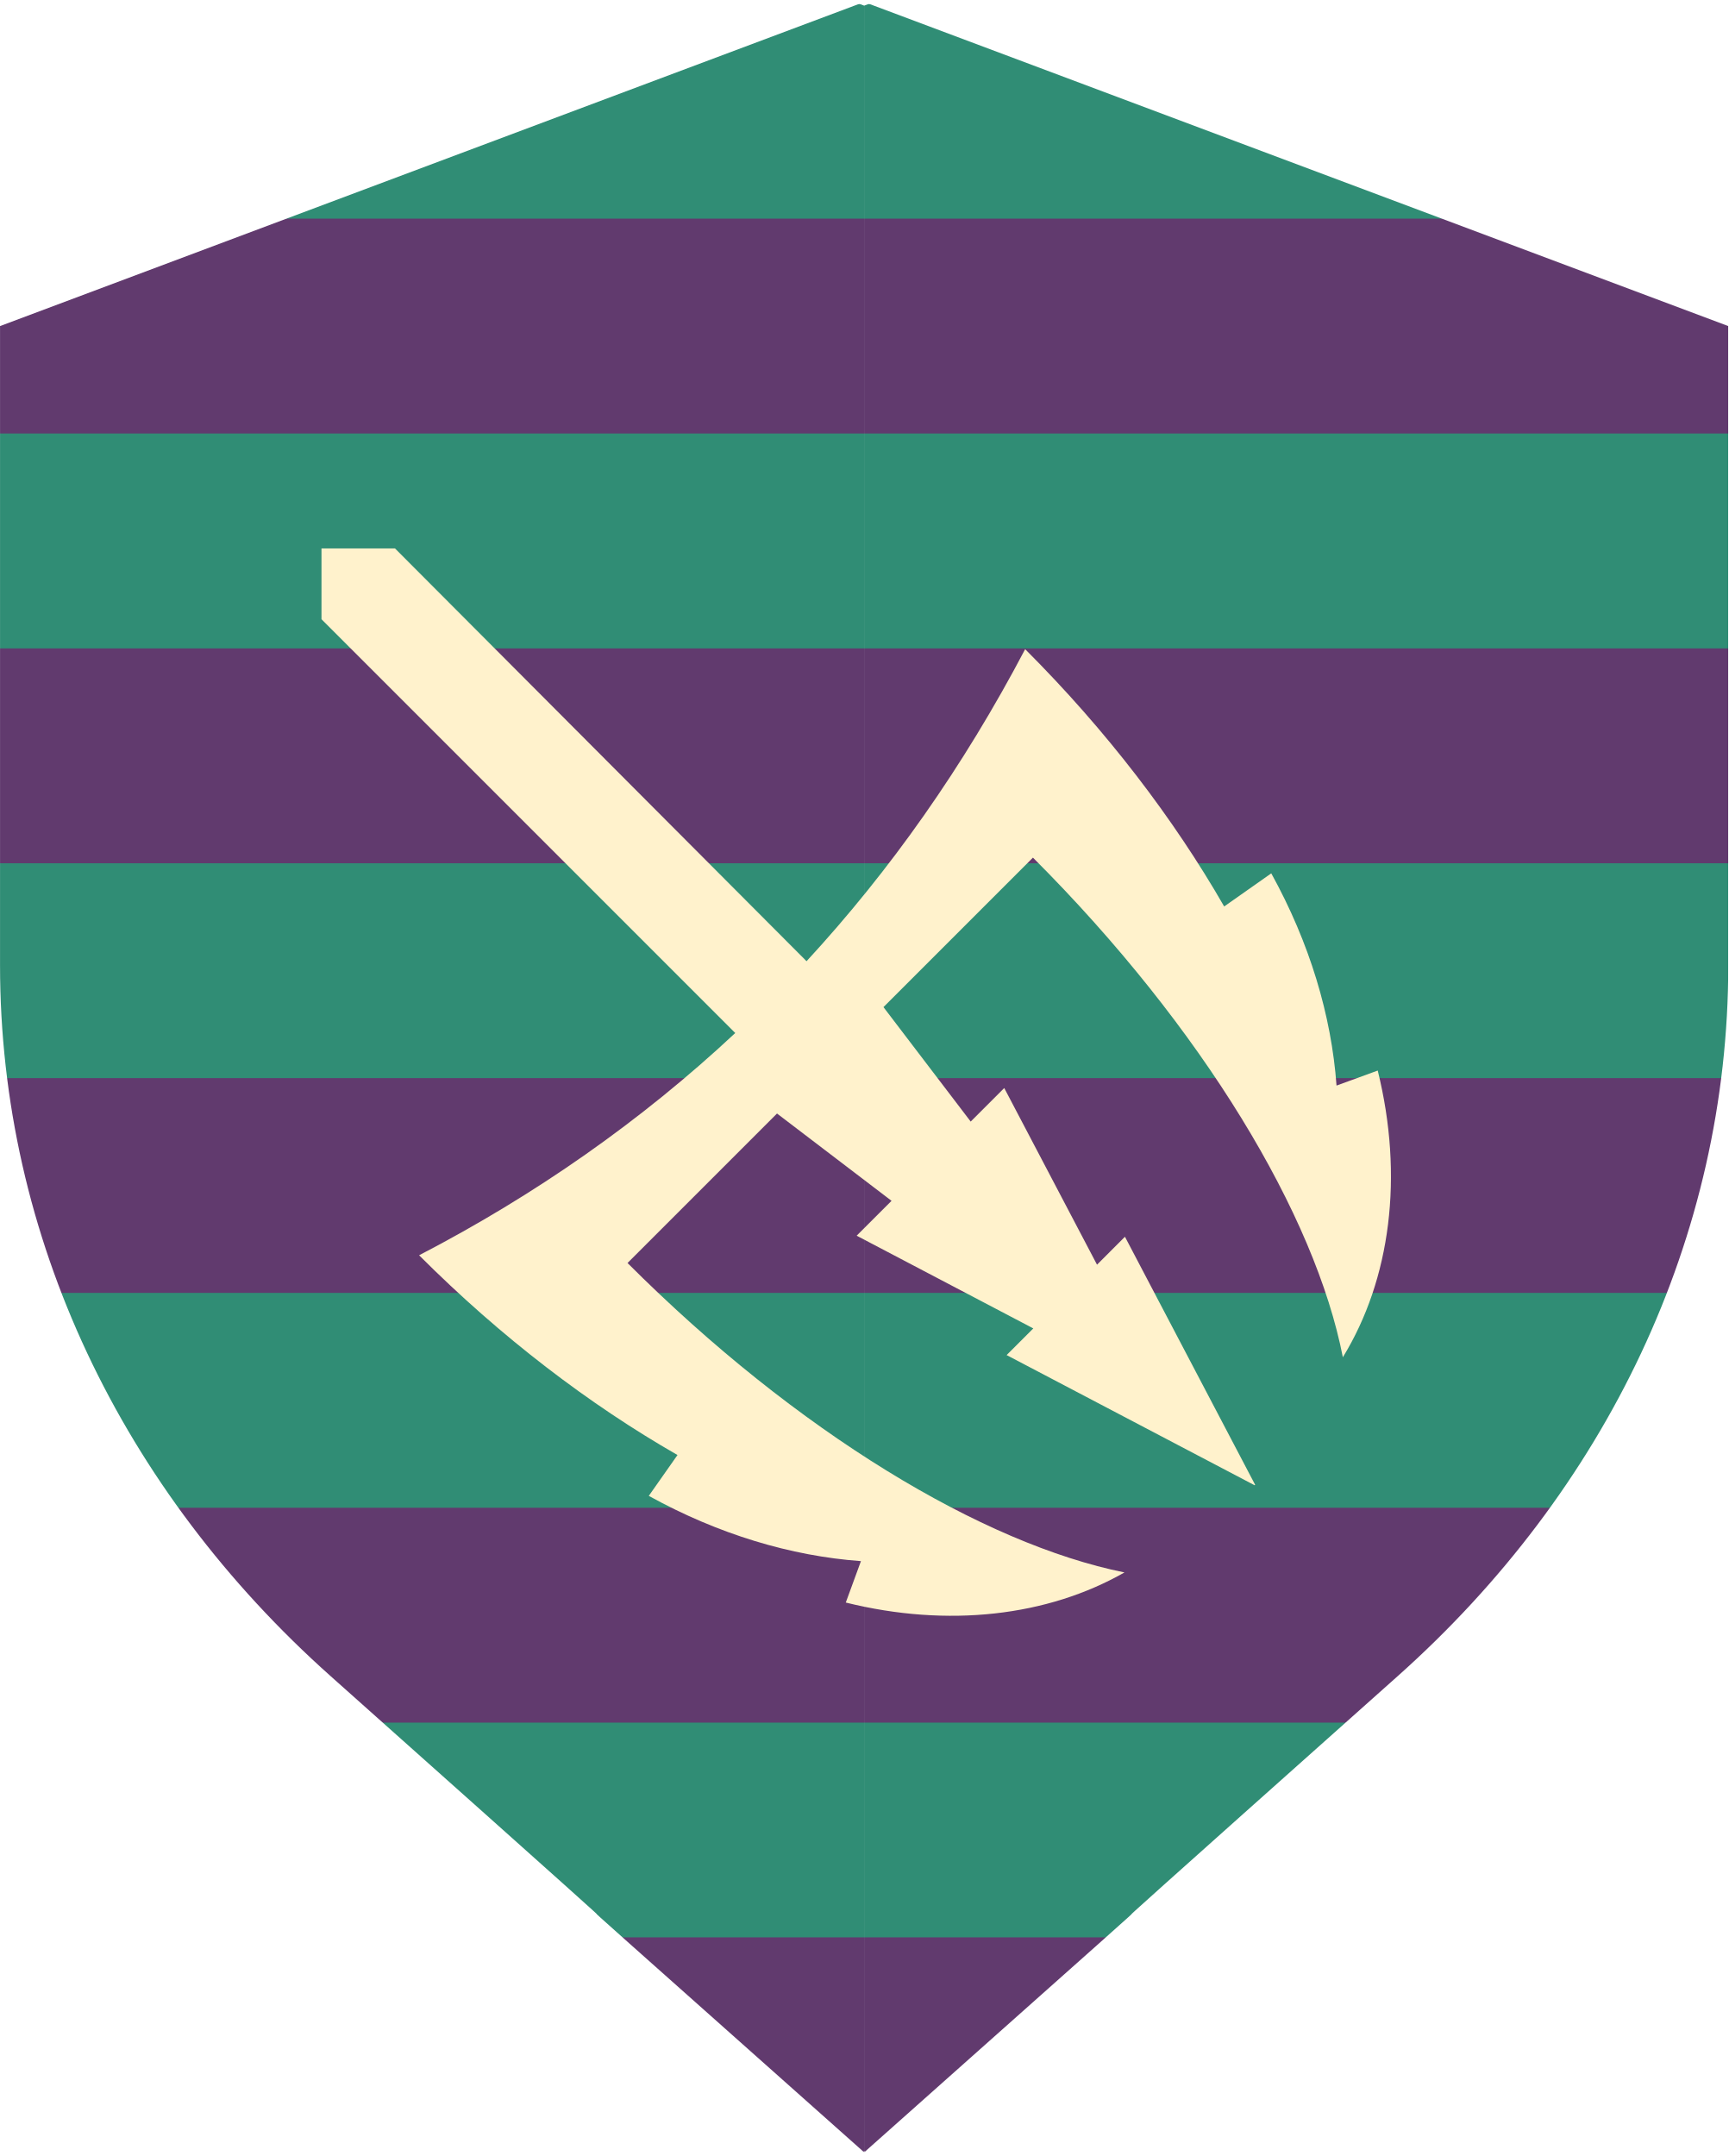
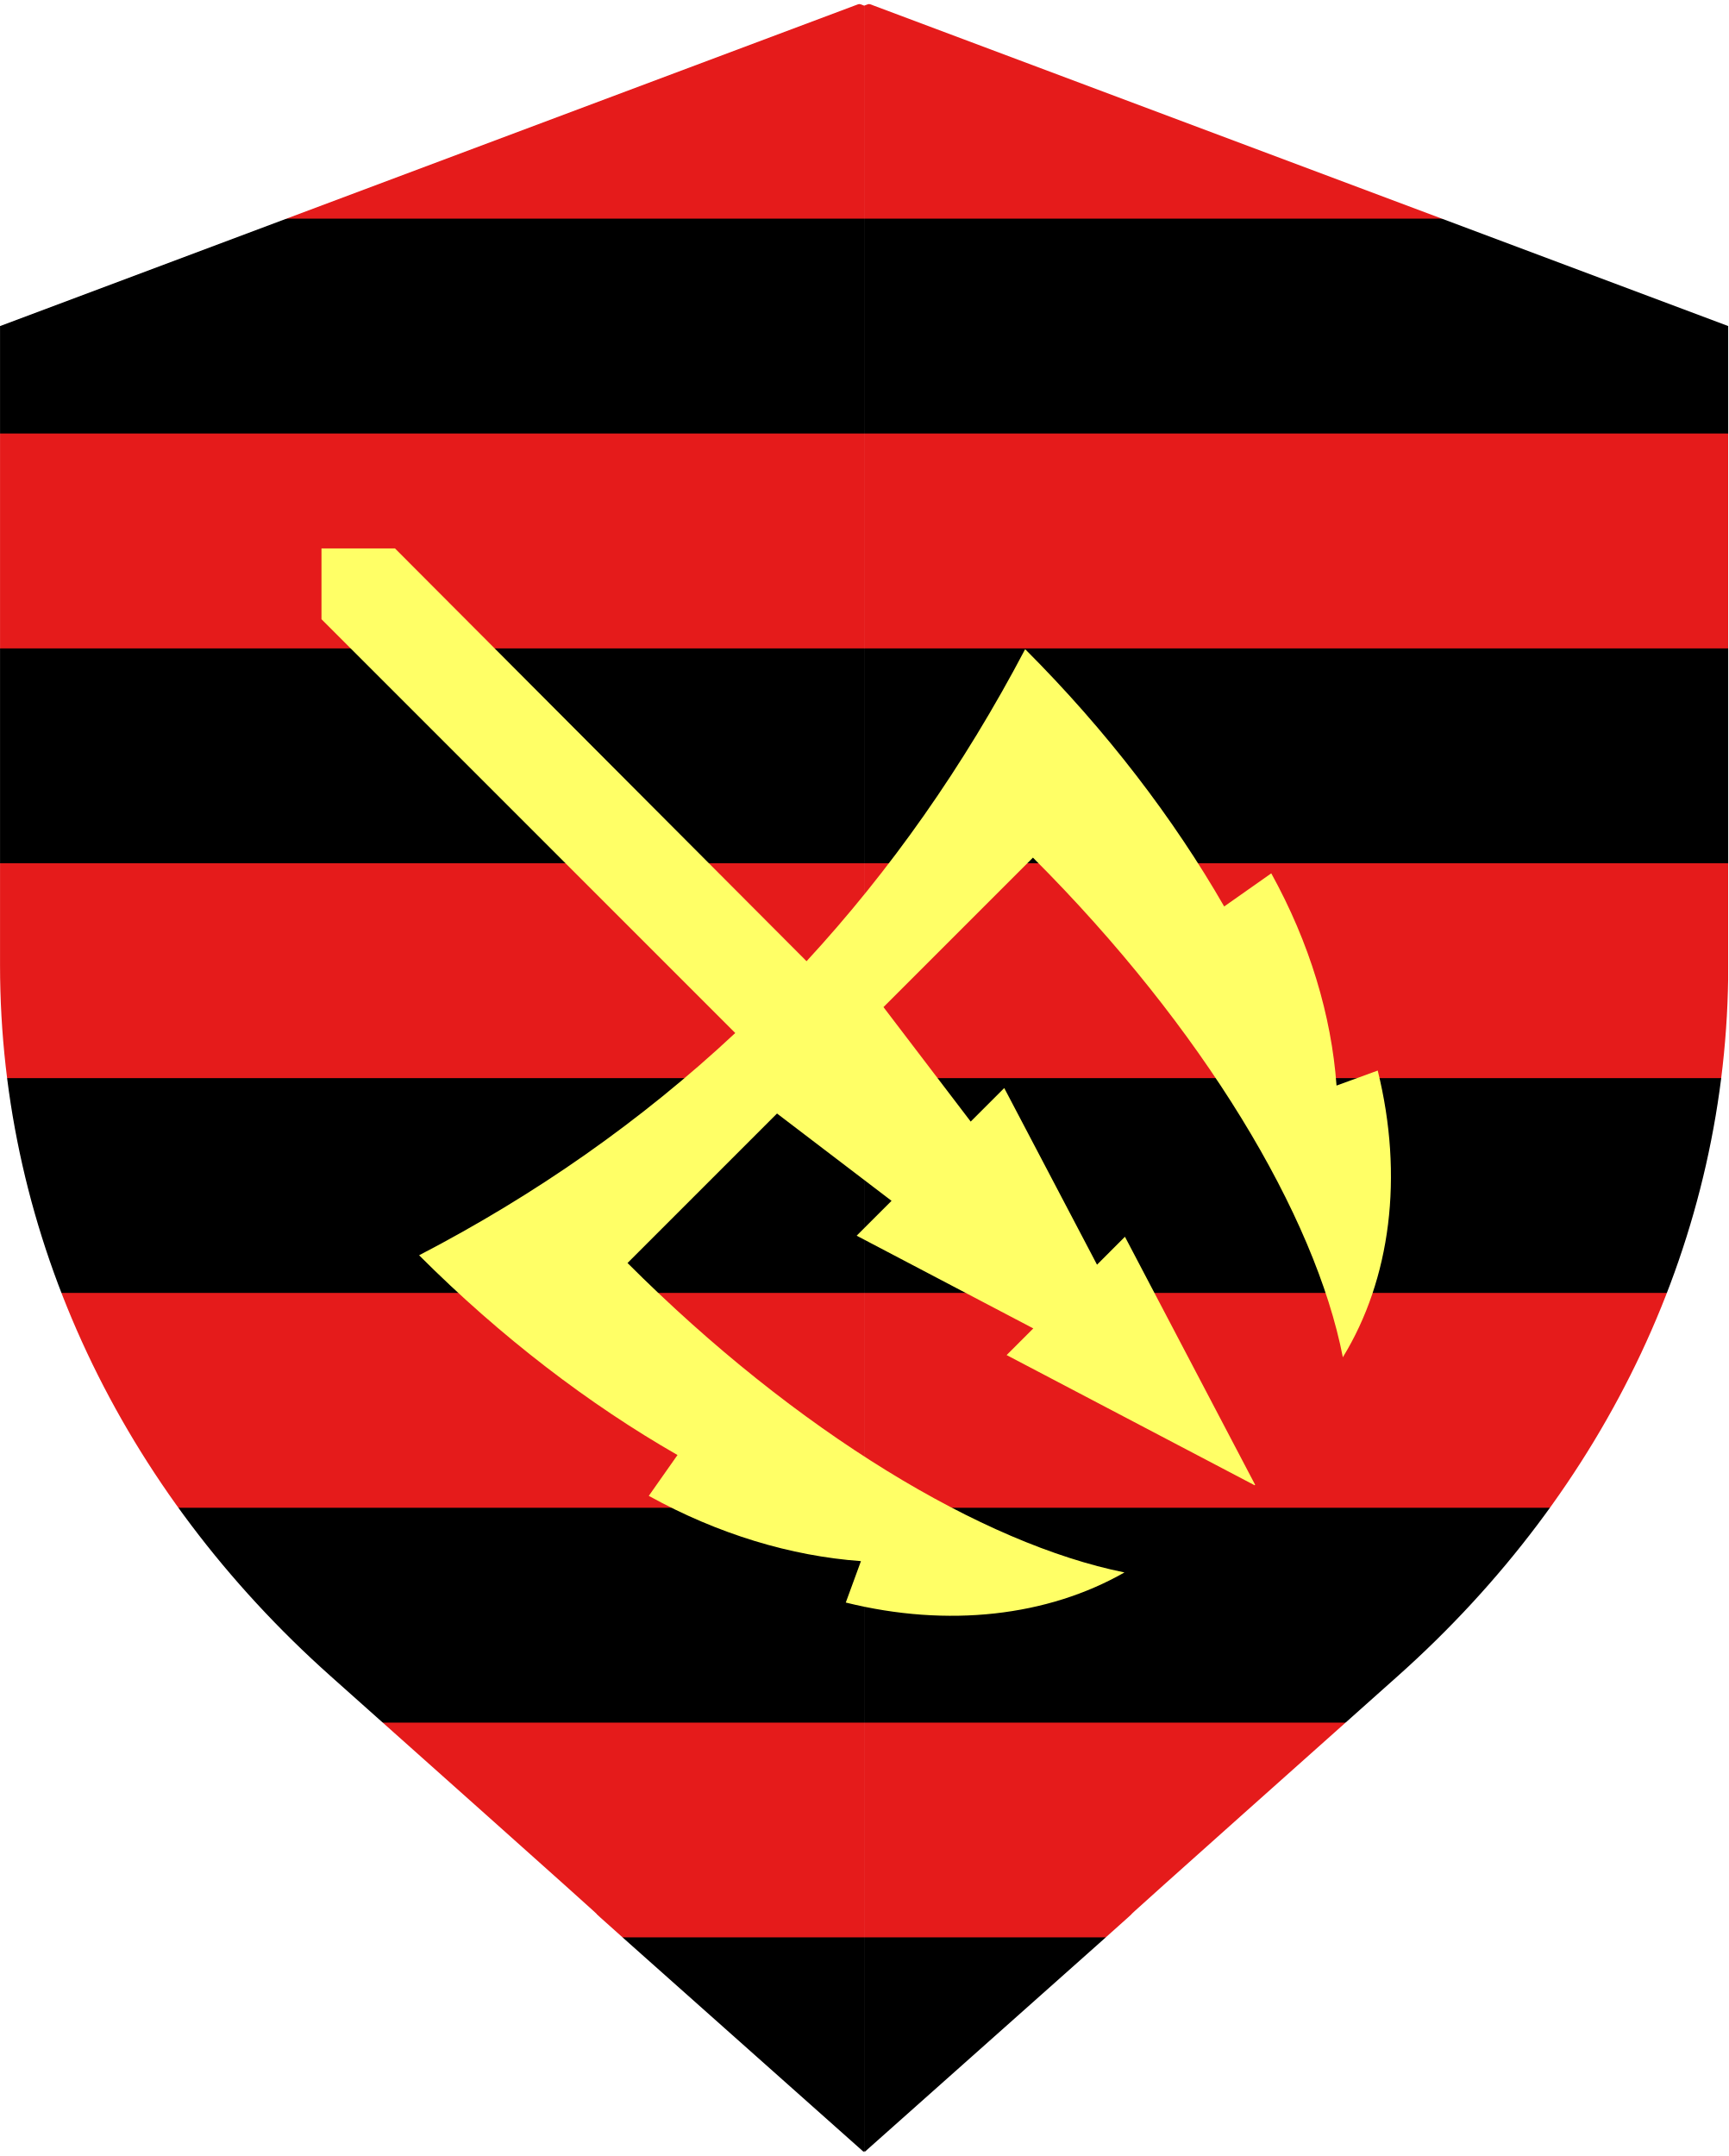
<svg xmlns="http://www.w3.org/2000/svg" width="120.25" height="150" viewBox="0 0 120.25 150" fill="none">
  <g>
    <mask id="b" style="mask-type:alpha" maskUnits="userSpaceOnUse" x="0" y="0">
      <svg width="120.25" height="150" viewBox="0 0 49.339 61.327" xml:space="preserve">
        <path style="fill:#000;stroke-width:.077" class="UnoptimicedTransforms" d="m-307.397 89.805-24.53 9.199v18.244c0 7.768 3.486 14.99 9.44 20.297 15.263 13.604-.086-.025 15.224 13.587.046-.011-.041-.026.006-.038V89.857Zm.278 0 24.53 9.199v18.244c0 7.768-3.485 14.99-9.44 20.297-15.262 13.604.086-.025-15.223 13.587-.047-.011.04-.026-.006-.038V89.857Z" transform="translate(331.928 -89.805)" />
      </svg>
    </mask>
    <g mask="url(#b)">
      <svg width="120.25" height="150" viewBox="0 0 49.339 61.325" xml:space="preserve">
-         <path style="fill:hsl(165, 49%, 37%);stroke-width:.825;paint-order:markers stroke fill" d="M-624.85 154.89h49.339V93.563h-49.339z" transform="translate(624.85 -93.564)" />
-         <path style="fill:hsl(285, 31%, 33%);stroke-width:.261;paint-order:markers stroke fill" d="M-624.85 142.628h49.339v-6.133h-49.339zm0-24.532h49.339v-6.133h-49.339z" transform="translate(624.85 -93.564)" />
-         <path style="fill:hsl(285, 31%, 33%);stroke-width:.261;paint-order:markers stroke fill" d="M-624.85 105.828h49.339v-6.132h-49.339z" transform="translate(624.85 -93.564)" />
-         <path style="fill:hsl(285, 31%, 33%);stroke-width:.261;paint-order:markers stroke fill" d="M-624.85 130.362h49.339v-6.133h-49.339z" transform="translate(624.85 -93.564)" />
-         <path style="fill:hsl(285, 31%, 33%);stroke-width:.261;paint-order:markers stroke fill" d="M-624.85 154.889h49.339v-6.132h-49.339z" transform="translate(624.85 -93.564)" />
+         <path style="fill:#E51B1B;stroke-width:.825;paint-order:markers stroke fill" d="M-624.85 154.89h49.339V93.563h-49.339z" transform="translate(624.85 -93.564)" />
+         <path style="fill:#000000;stroke-width:.261;paint-order:markers stroke fill" d="M-624.85 142.628h49.339v-6.133h-49.339zm0-24.532h49.339v-6.133h-49.339z" transform="translate(624.85 -93.564)" />
+         <path style="fill:#000000;stroke-width:.261;paint-order:markers stroke fill" d="M-624.85 105.828h49.339v-6.132h-49.339z" transform="translate(624.85 -93.564)" />
+         <path style="fill:#000000;stroke-width:.261;paint-order:markers stroke fill" d="M-624.85 130.362h49.339v-6.133h-49.339z" transform="translate(624.85 -93.564)" />
+         <path style="fill:#000000;stroke-width:.261;paint-order:markers stroke fill" d="M-624.85 154.889h49.339v-6.132h-49.339z" transform="translate(624.85 -93.564)" />
      </svg>
    </g>
    <svg y="35.0" x="20.0" viewBox="0 0 512 512" height="80.0" width="80.0">
-       <path d="M15.156 20.188v31.53l184.25 184.25c-41.923 39.194-88.97 72.054-140.78 98.97 36.513 36.514 75.78 66.42 115.06 88.937l-12.78 18.188c30.91 17.08 63.24 26.78 94.47 29.062l-6.75 18.438c45.523 11.287 89.863 6.127 124.093-13.407-62.906-12.69-145.827-62.325-221.283-137.78L218 271.812l51 38.875-15.53 15.53 78.655 41.282-11.875 11.875 110.438 57.97c.036-.038.088-.058.125-.095.036-.037.057-.088.093-.125l-57.97-110.438-12.436 12.438-41.313-78.656-14.937 14.936-38.844-50.97 66.563-66.56c75.934 75.934 125.71 159.42 138 222.468 21.26-34.686 27.21-80.535 15.53-127.656l-18.344 6.687c-2.28-31.238-11.977-63.578-29.062-94.5l-20.97 14.75c-22.483-39.11-52.267-78.206-88.624-114.563-27.512 52.326-60.066 98.53-97.344 138.938L47.876 20.187h-32.72z" fill="hsl(45, 99%, 90%)" fill-opacity="1" />
+       <path d="M15.156 20.188v31.53l184.25 184.25c-41.923 39.194-88.97 72.054-140.78 98.97 36.513 36.514 75.78 66.42 115.06 88.937l-12.78 18.188c30.91 17.08 63.24 26.78 94.47 29.062l-6.75 18.438c45.523 11.287 89.863 6.127 124.093-13.407-62.906-12.69-145.827-62.325-221.283-137.78L218 271.812l51 38.875-15.53 15.53 78.655 41.282-11.875 11.875 110.438 57.97c.036-.038.088-.058.125-.095.036-.037.057-.088.093-.125l-57.97-110.438-12.436 12.438-41.313-78.656-14.937 14.936-38.844-50.97 66.563-66.56c75.934 75.934 125.71 159.42 138 222.468 21.26-34.686 27.21-80.535 15.53-127.656l-18.344 6.687c-2.28-31.238-11.977-63.578-29.062-94.5l-20.97 14.75c-22.483-39.11-52.267-78.206-88.624-114.563-27.512 52.326-60.066 98.53-97.344 138.938L47.876 20.187h-32.72z" fill="#FFFF66" fill-opacity="1" />
    </svg>
  </g>
</svg>
